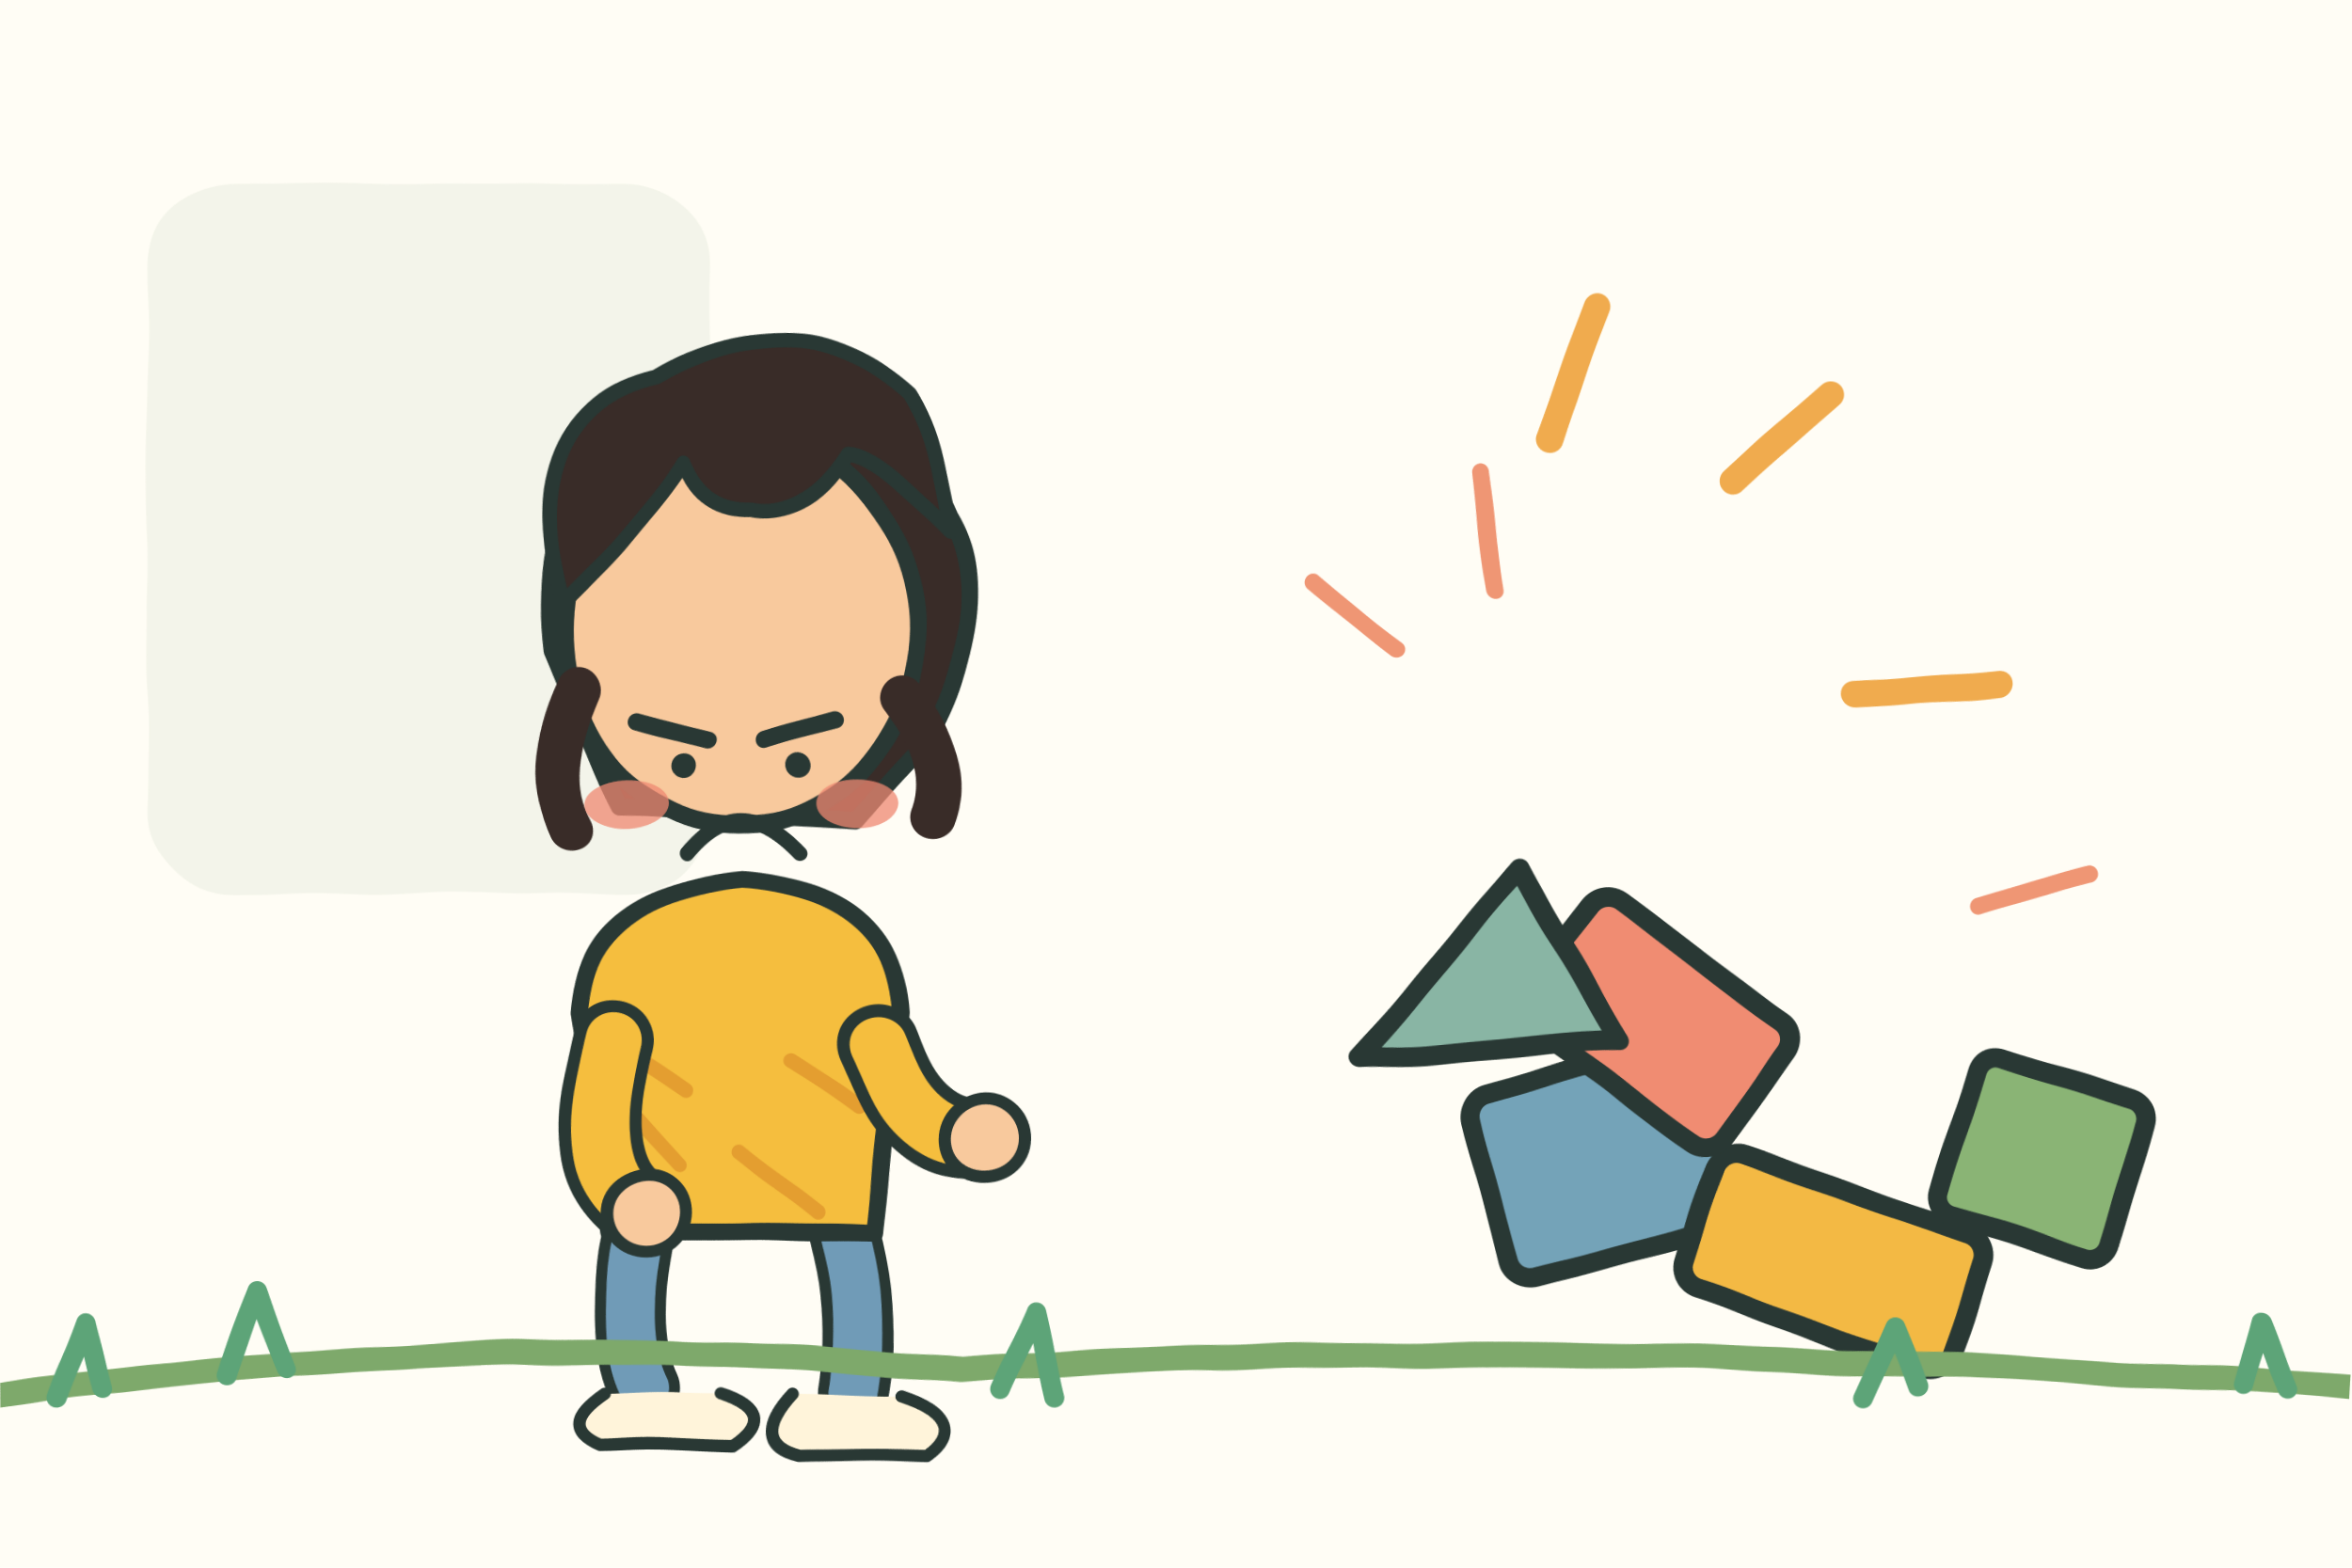
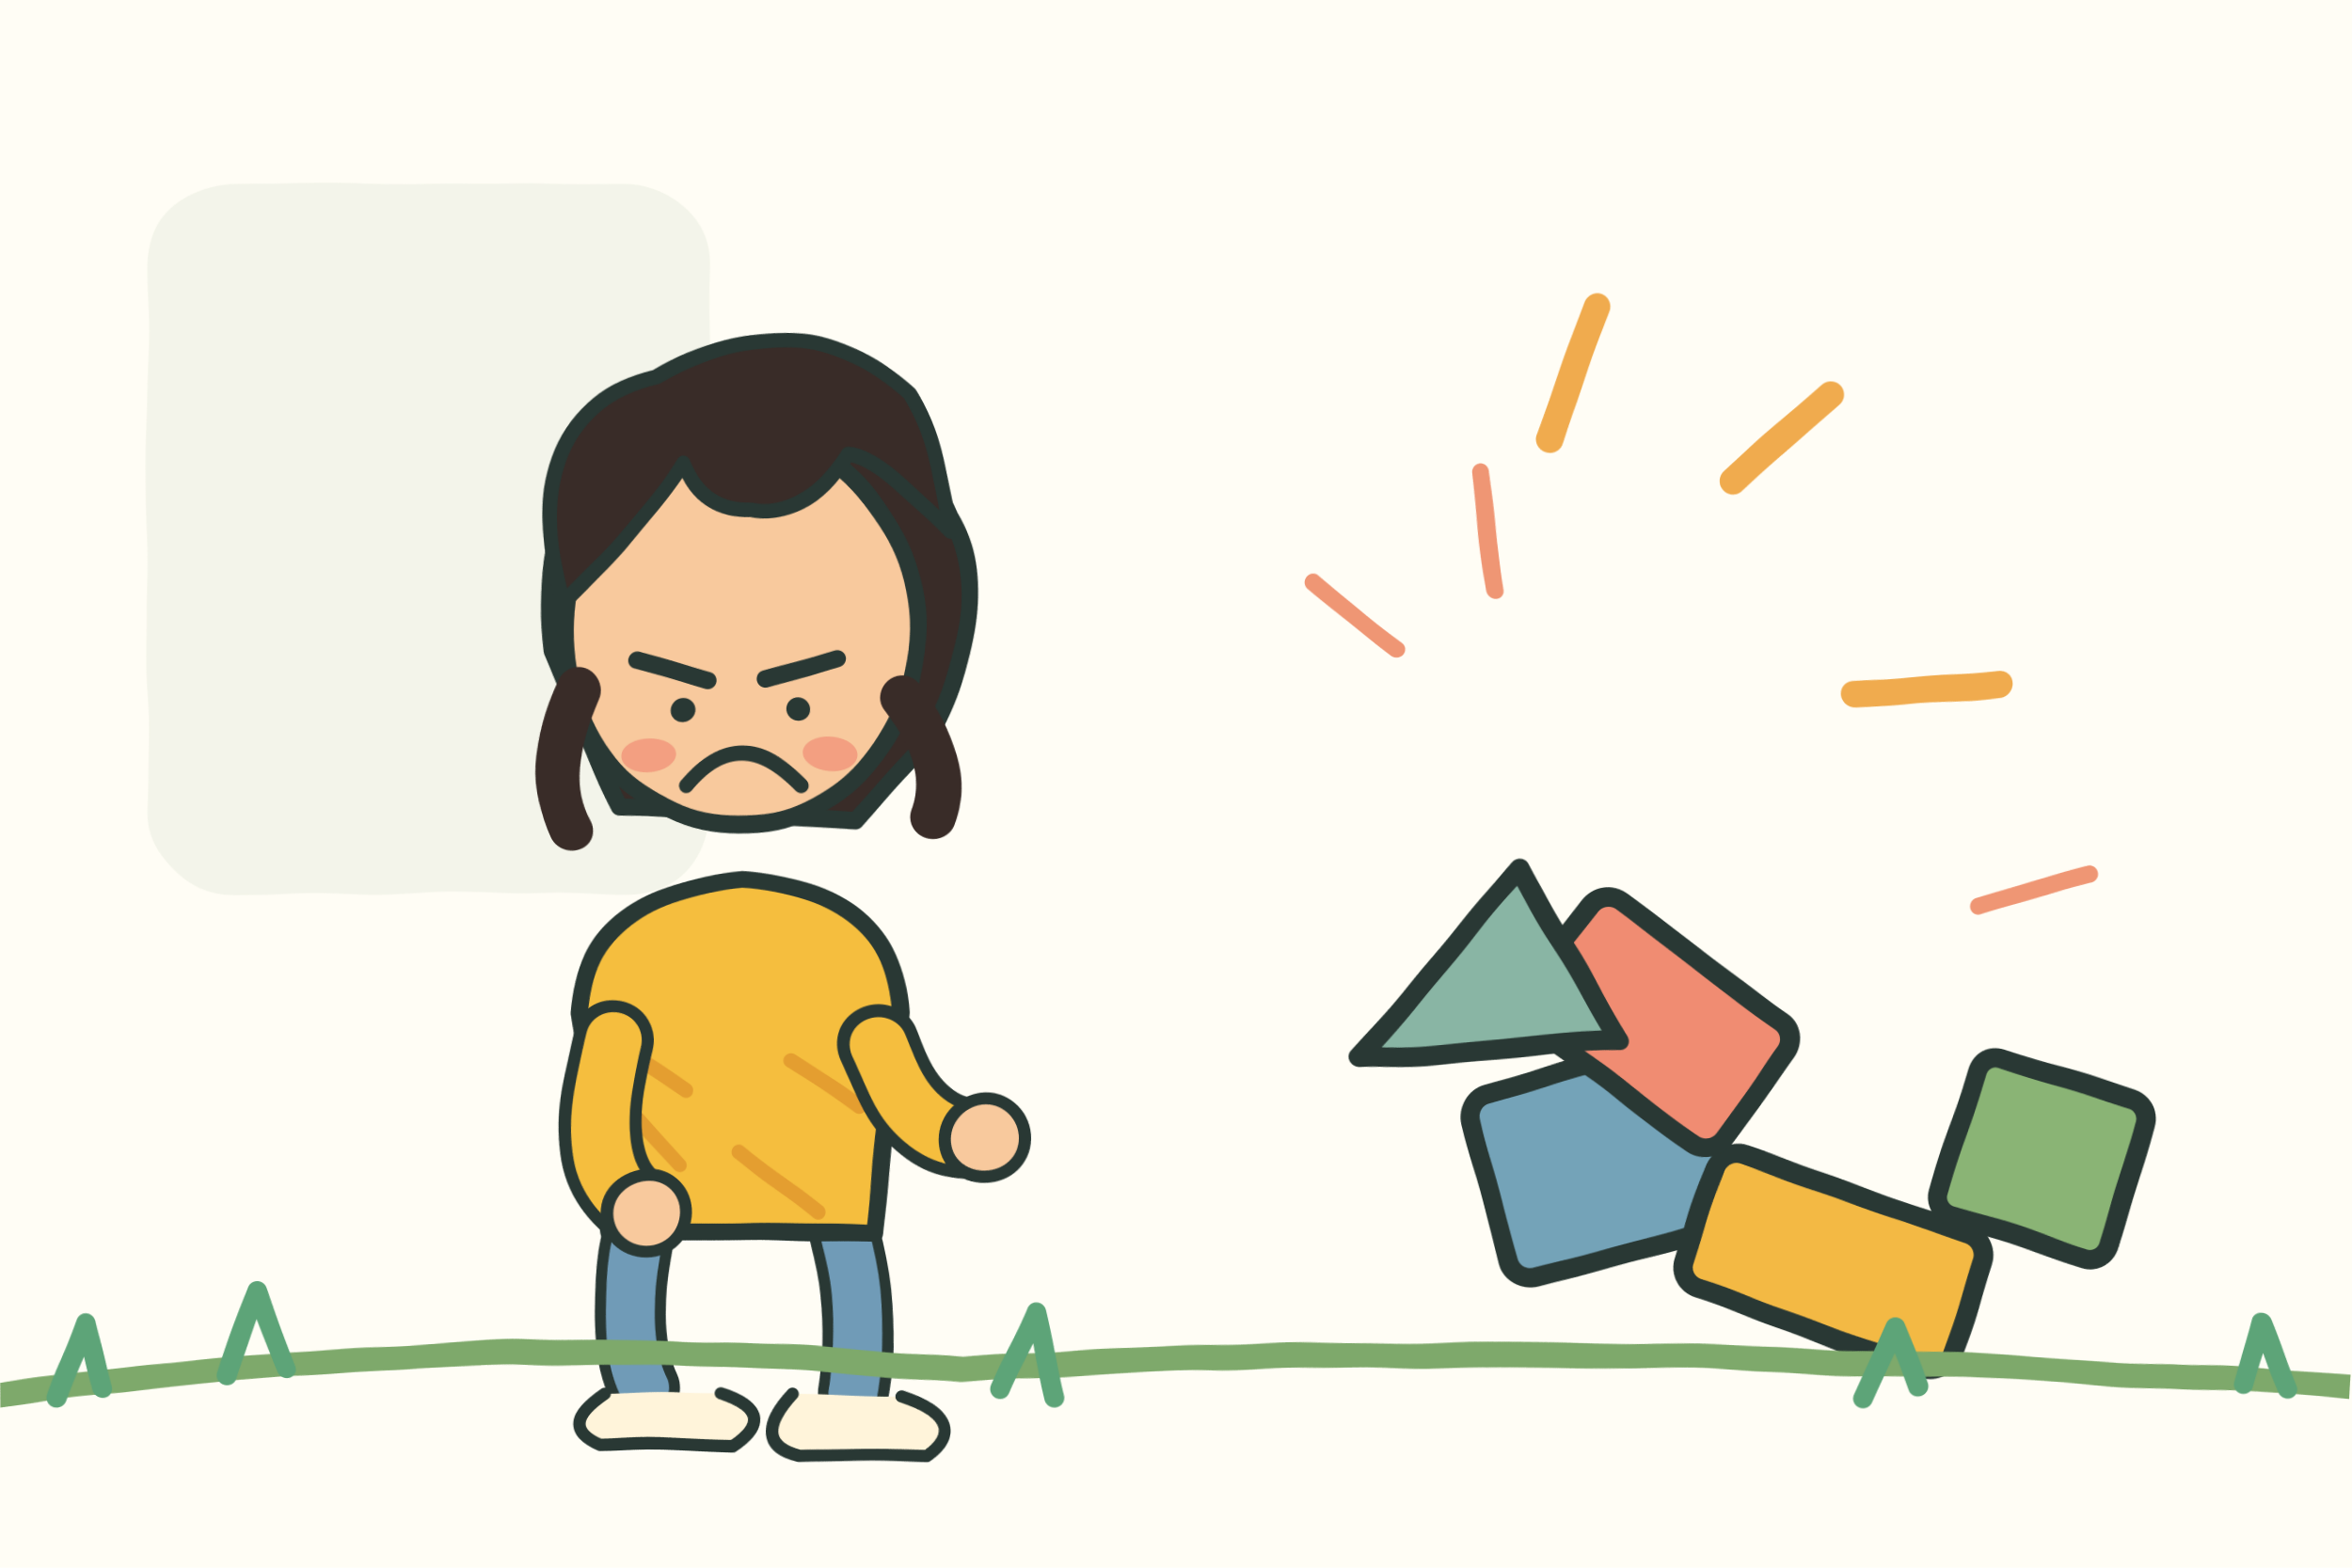
<svg xmlns="http://www.w3.org/2000/svg" viewBox="0 0 960 640" width="960" height="640" role="img" aria-label="A child with furrowed brow watches the block tower fall after careful work">
  <defs>
    <filter id="wiggle" x="-4%" y="-4%" width="108%" height="108%">
      <feTurbulence type="fractalNoise" baseFrequency=".018" numOctaves="2" seed="7" result="n" />
      <feDisplacementMap in="SourceGraphic" in2="n" scale="3.5" xChannelSelector="R" yChannelSelector="G" />
    </filter>
    <pattern id="crayon" width="14" height="12" patternUnits="userSpaceOnUse">
      <path d="M-2 11L5 2 M6 14L13 4" fill="none" stroke="#AE854A" stroke-width="1.8" opacity=".28" />
    </pattern>
  </defs>
  <rect width="960" height="640" fill="#FFFDF5" />
  <g filter="url(#wiggle)" stroke-linejoin="round" stroke-linecap="round">
    <rect x="60" y="75" width="230" height="290" rx="35" fill="#EDF0E4" opacity=".65" />
    <path d="M632 180l20 -55 M707 197l40 -36 M757 284l59 -5" fill="none" stroke="#F0AB4E" stroke-width="11" />
    <g transform="translate(302 320) scale(1)">
      <path d="M-35 158q-17 60 -4 89 M35 158q19 53 11 91" fill="none" stroke="#293834" stroke-width="29" />
      <path d="M-35 158q-17 60 -4 89 M35 158q19 53 11 91" fill="none" stroke="#709BB7" stroke-width="20" />
      <path d="M-55 249q-19 13 -2 21h54q19 -13 -5 -21M21 249q-18 19 3 25h52q19 -14 -10 -25" fill="#FFF4DA" stroke="#293834" stroke-width="5" />
      <path d="M-66 94q5 -51 67 -55q61 4 64 54l-10 90h-108Z" fill="#F5BE3E" stroke="#293834" stroke-width="7" />
      <path d="M-53 125l28 30M-42 113l20 12M0 150l32 25M21 113l28 18" stroke="#DF952C" stroke-width="6" fill="none" opacity=".78" />
      <path d="M-52 105Q-67 160 -38 175 M56 106Q73 148 100 145" fill="none" stroke="#293834" stroke-width="33" />
      <path d="M-52 105Q-67 160 -38 175 M56 106Q73 148 100 145" fill="none" stroke="#F5BE3E" stroke-width="23" />
      <circle cx="-38" cy="175" r="16" fill="#F8C99D" stroke="#293834" stroke-width="5" />
      <circle cx="100" cy="145" r="16" fill="#F8C99D" stroke="#293834" stroke-width="5" />
      <path d="M-77 -54q-11 -80 67 -97q73 -15 96 42q20 36 -10 92l-29 32l-96 -6Z" fill="#392C28" stroke="#293834" stroke-width="7" />
      <ellipse cx="0" cy="-63" rx="72" ry="80" fill="#F8C99D" stroke="#293834" stroke-width="7" />
      <path d="M-73 -74q-18 -78 39 -92q59 -35 103 7q13 22 17 56q-29 -30 -42 -31q-19 28 -39 23q-19 0 -28 -20q-16 24 -50 57Z" fill="#392C28" stroke="#293834" stroke-width="6" />
      <path d="M-66 -39q-14 34 -3 57M66 -36q21 28 13 50" stroke="#392C28" stroke-width="18" fill="none" />
-       <ellipse cx="-46" cy="8" rx="17" ry="10" fill="#EF8871" opacity=".75" />
-       <ellipse cx="48" cy="8" rx="17" ry="10" fill="#EF8871" opacity=".75" />
-       <path d="M-42 -26l29 9 M39 -26l-29 9" stroke="#293834" stroke-width="7" />
-       <circle cx="-23" cy="-7" r="5" fill="#293834" />
-       <circle cx="24" cy="-7" r="5" fill="#293834" />
-       <path d="M-22 28q23 -25 47 0" stroke="#293834" stroke-width="6" fill="none" />
+       <ellipse cx="-37" cy="-12" rx="11" ry="7" fill="#EF8871" opacity=".65" />
+       <ellipse cx="37" cy="-12" rx="11" ry="7" fill="#EF8871" opacity=".65" />
+       <path d="M-42 -51l29 9 M39 -51l-29 9" stroke="#293834" stroke-width="7" />
+       <circle cx="-23" cy="-30" r="5" fill="#293834" />
+       <circle cx="24" cy="-30" r="5" fill="#293834" />
+       <path d="M-22 1q23 -25 47 0" stroke="#293834" stroke-width="6" fill="none" />
    </g>
    <g stroke="#293834" stroke-width="8">
      <rect x="598" y="449" width="96" height="78" rx="9" fill="#74A3B8" transform="rotate(-15 598 449)" />
      <rect x="703" y="469" width="116" height="58" rx="9" fill="#F3B944" transform="rotate(19 703 469)" />
      <rect x="654" y="363" width="100" height="62" rx="9" fill="#F08C72" transform="rotate(36 654 363)" />
      <rect x="809" y="430" width="72" height="67" rx="8" fill="#8AB475" transform="rotate(17 809 430)" />
      <path d="M555 432l65 -78l41 71Z" fill="#89B5A4" />
    </g>
    <path d="M570 265l-34 -28M610 241l-6 -48M807 370l46 -12" fill="none" stroke="#EF9674" stroke-width="7" />
    <path d="M-10 571Q200 541 393 559Q630 544 968 567" fill="none" stroke="#7EA96B" stroke-width="10" />
    <path d="M23 571l12 -31l6 27M92 562l13 -35l12 32M409 567l14 -31l8 34M761 570l13 -28l9 24M916 566l7 -26l11 28" fill="none" stroke="#5DA478" stroke-width="8" />
  </g>
</svg>
